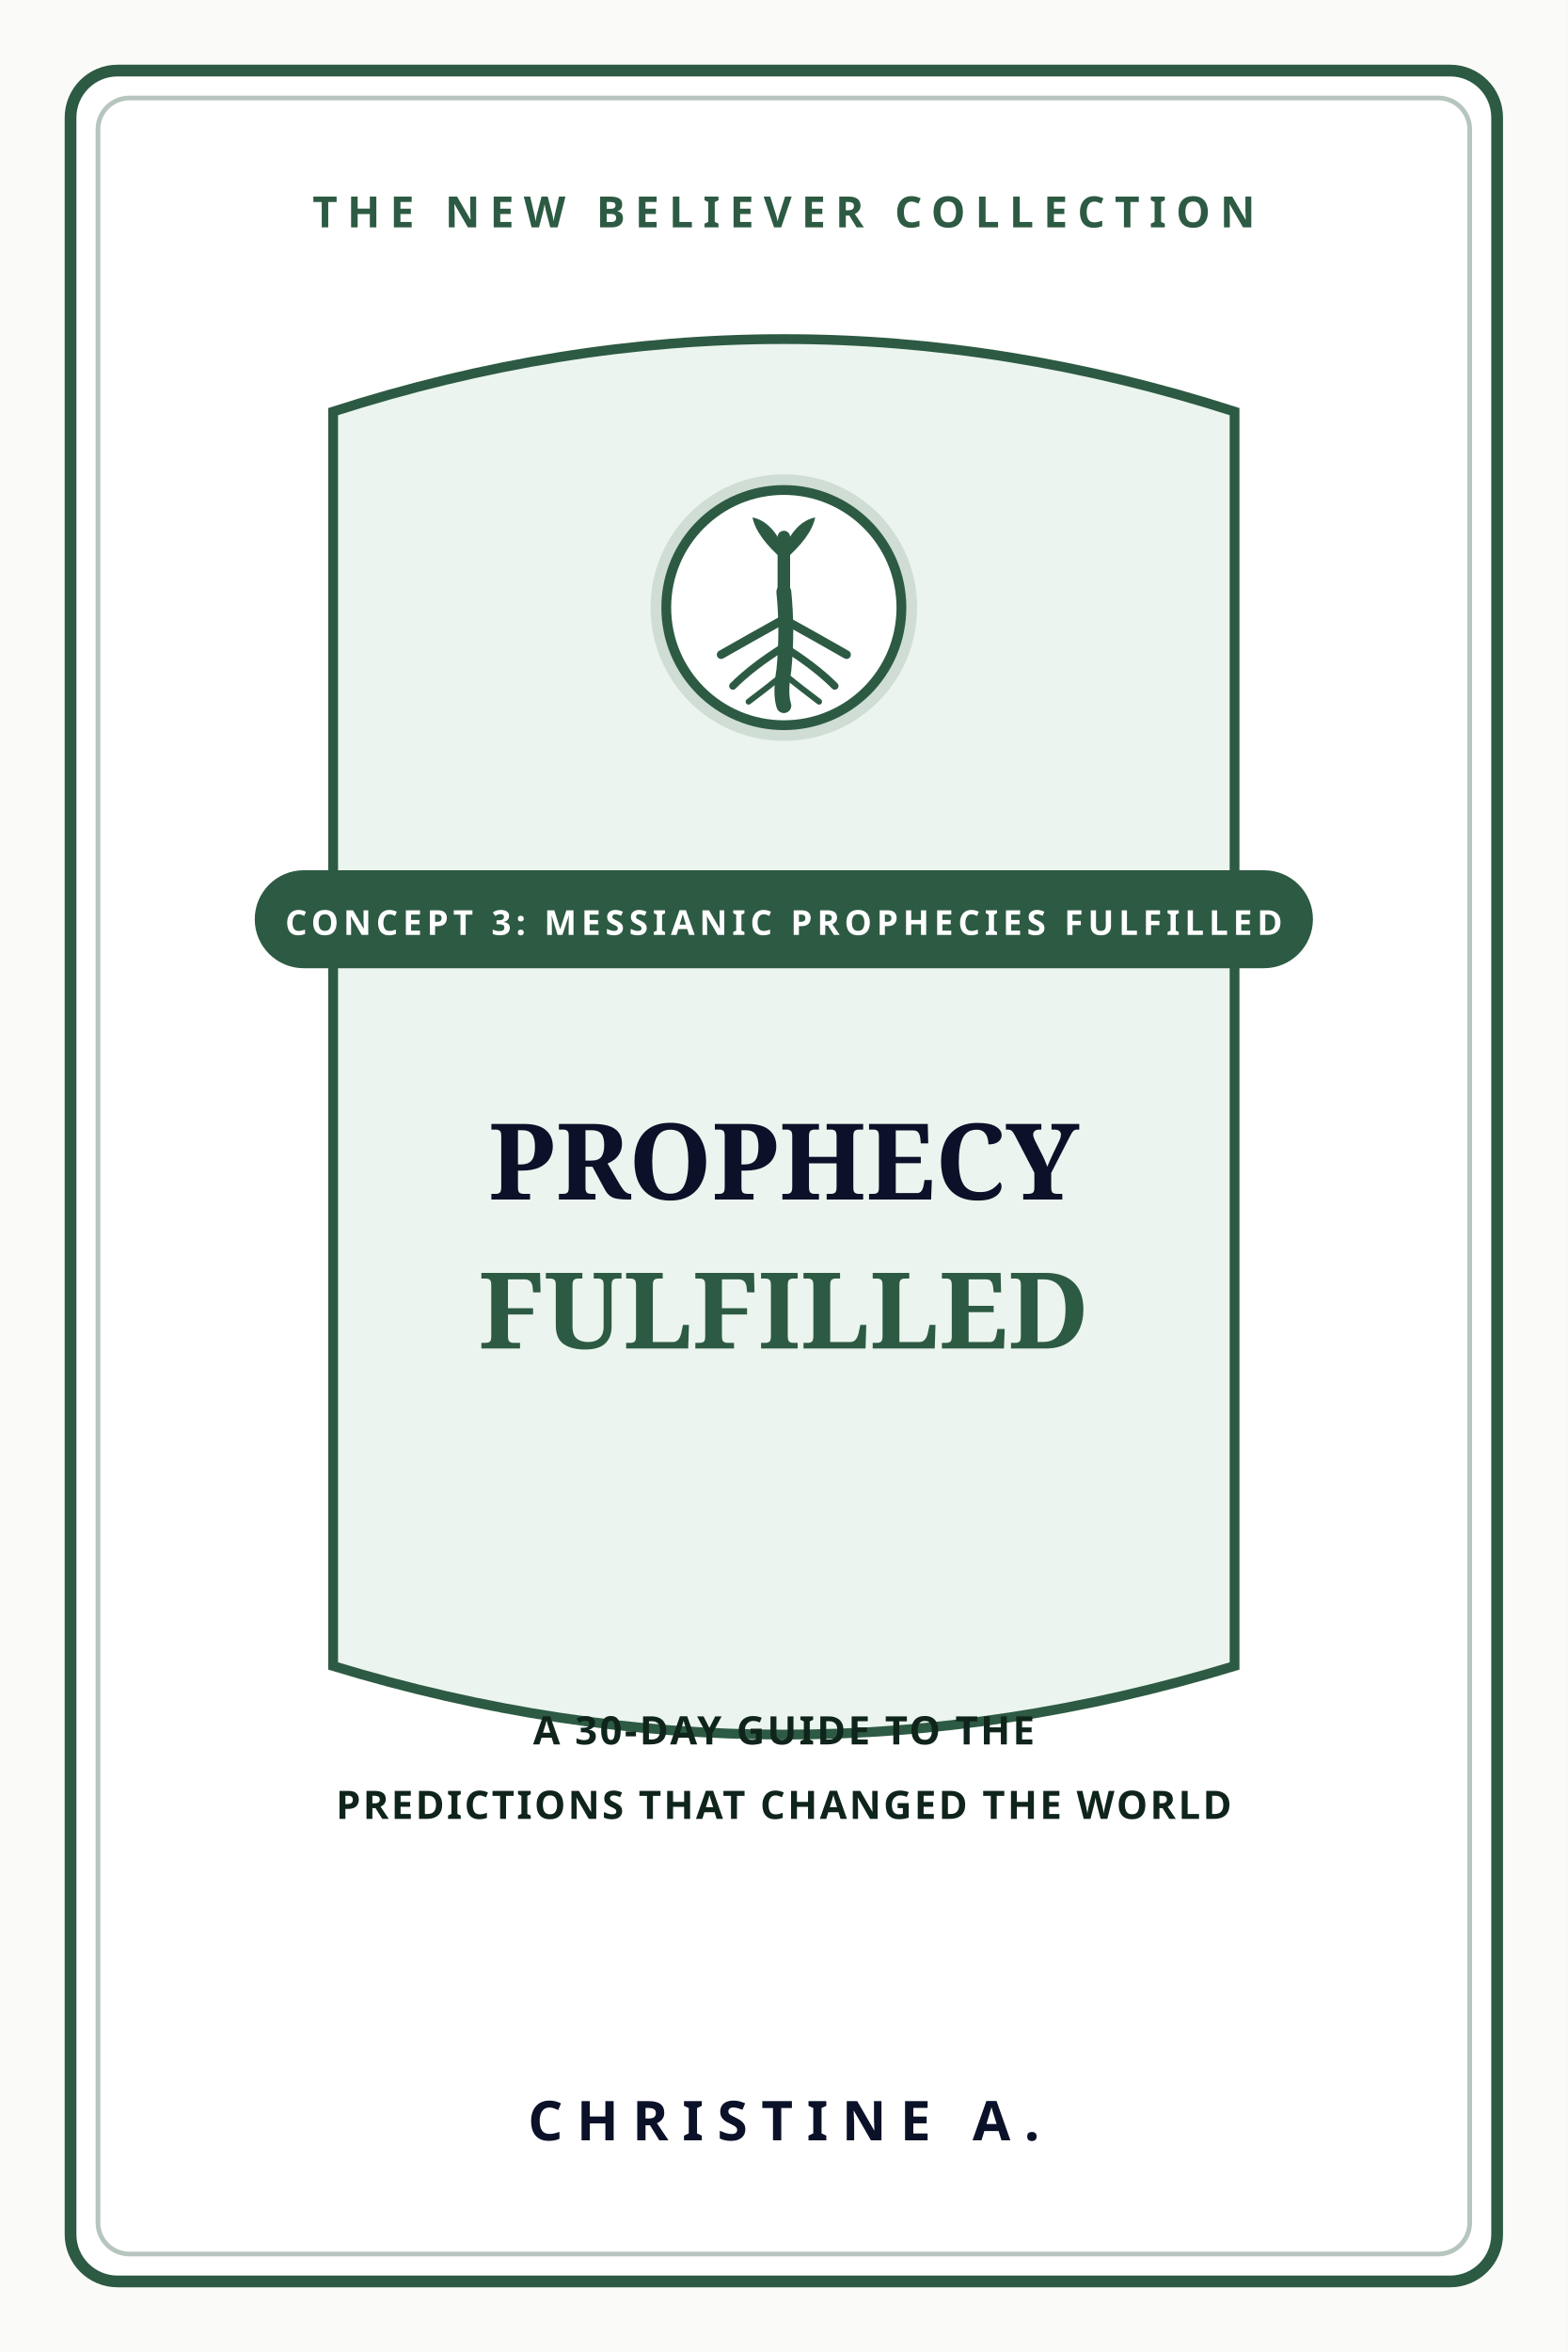
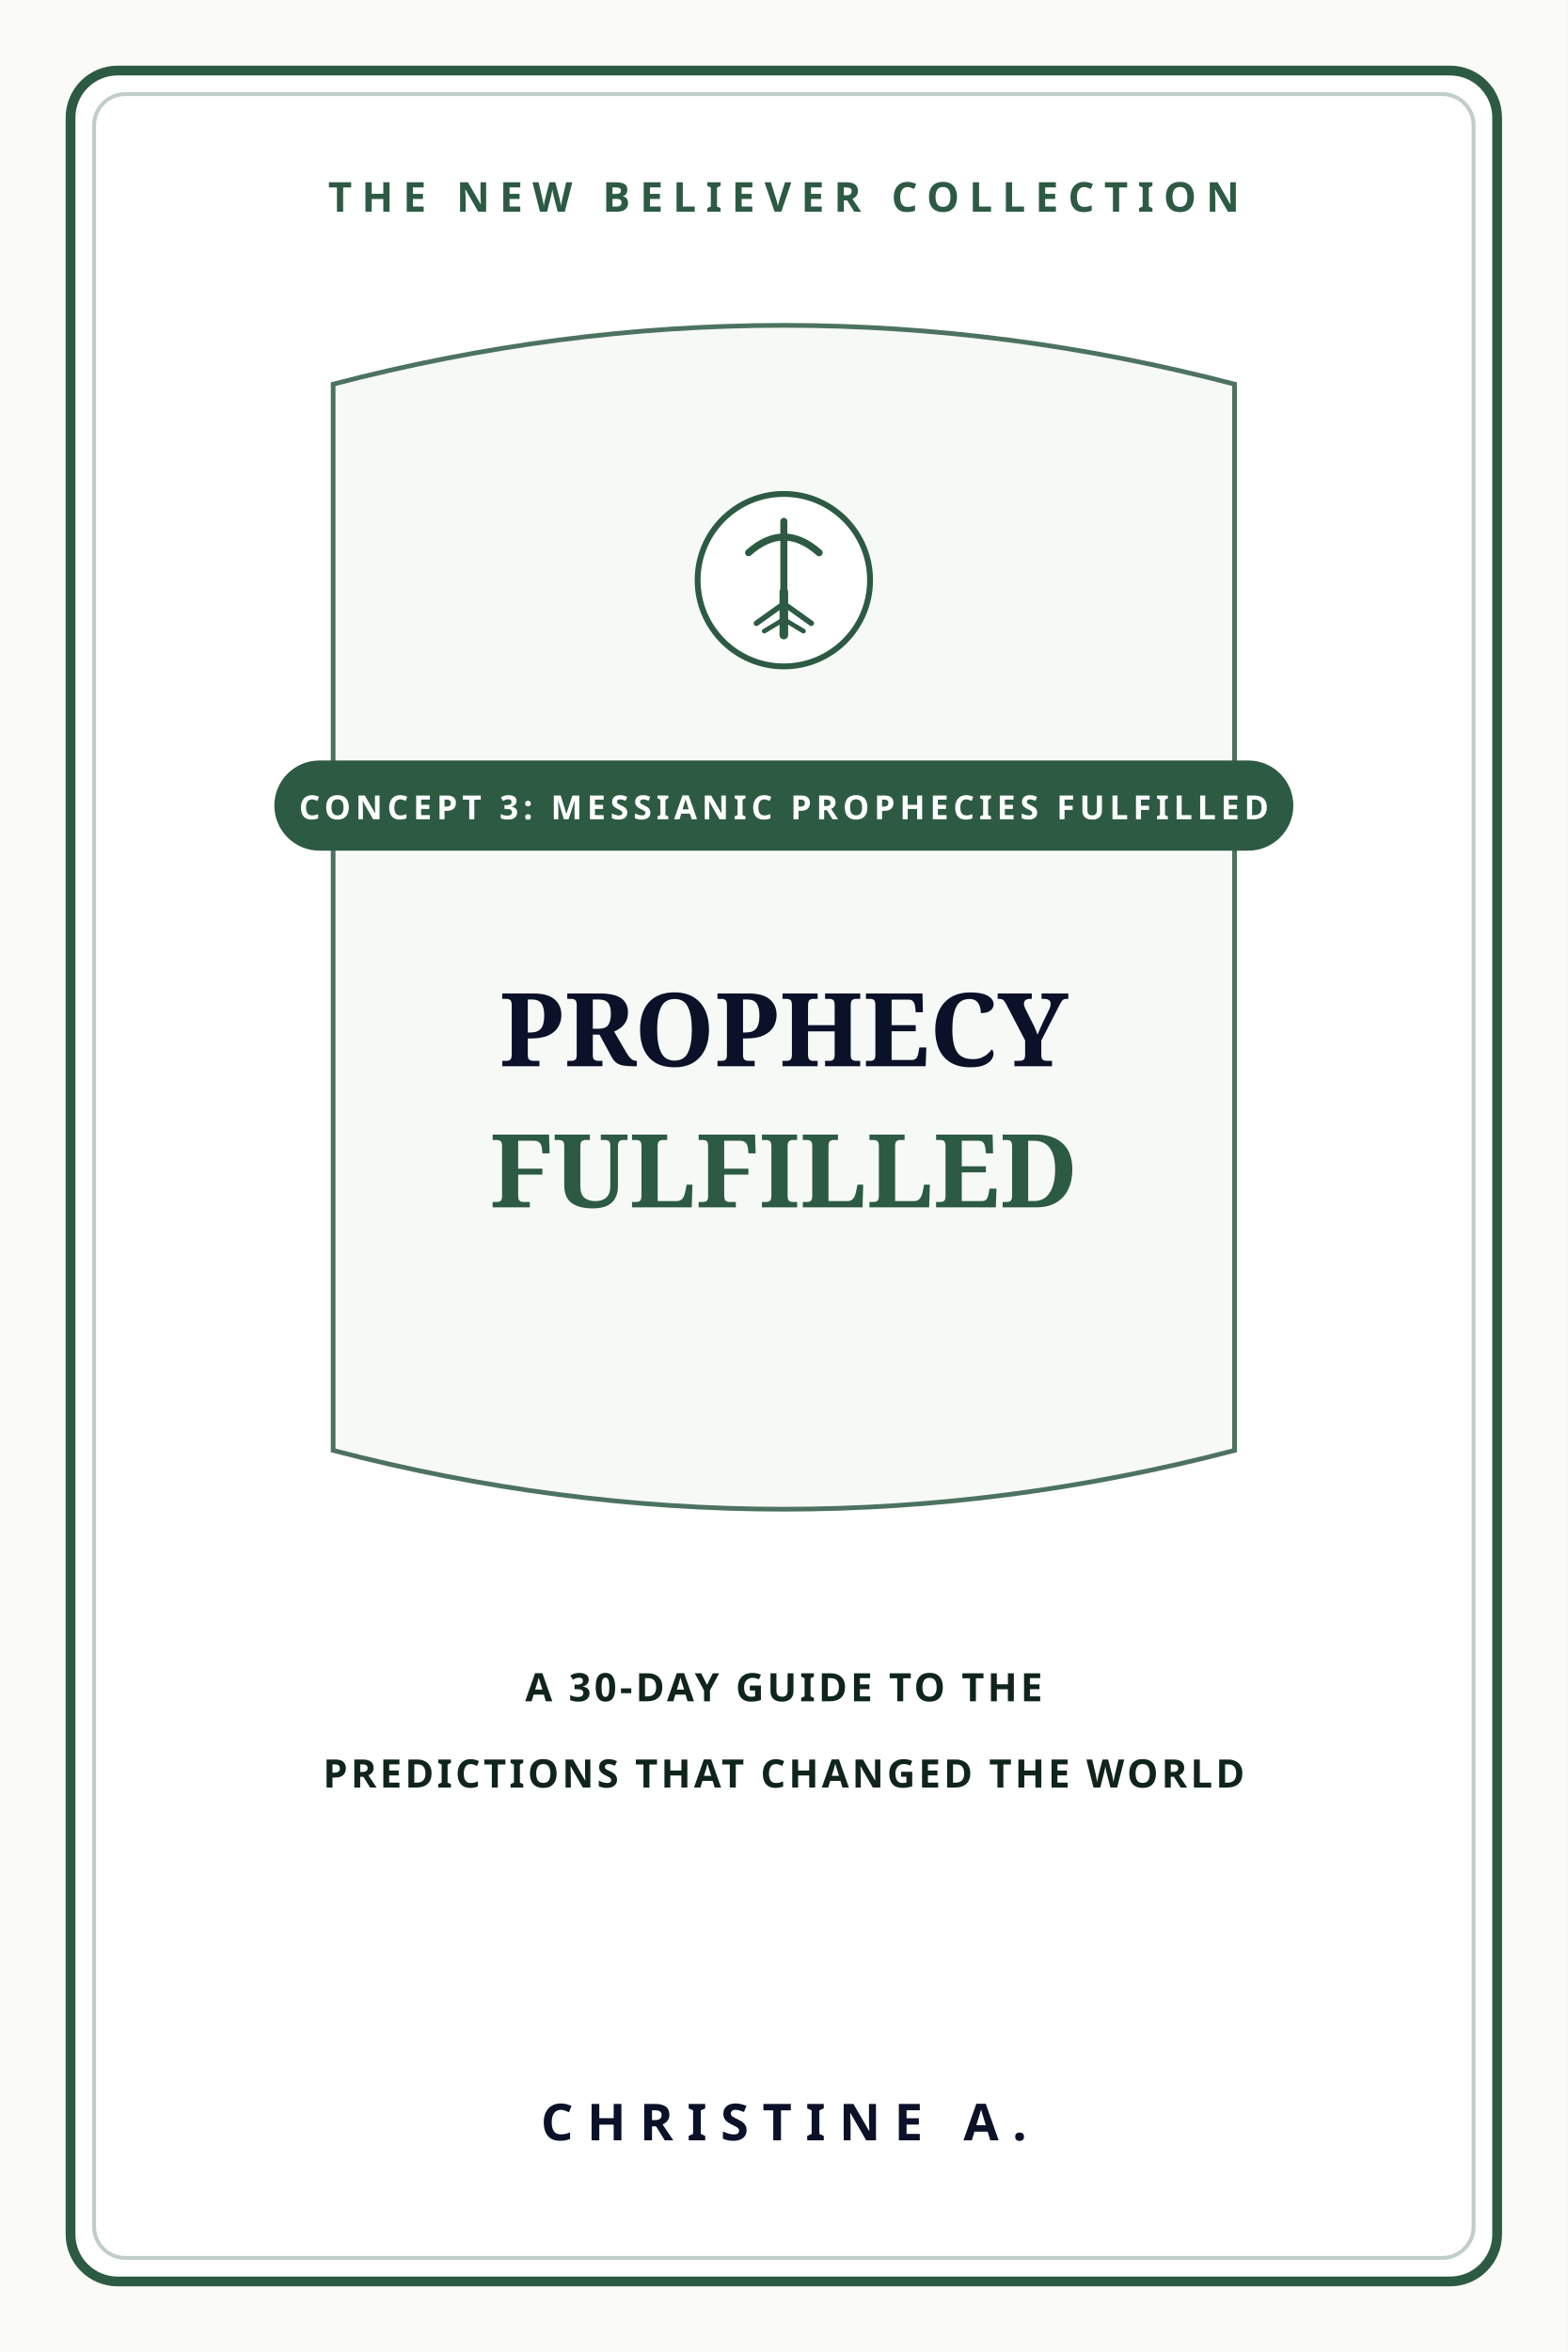
<svg xmlns="http://www.w3.org/2000/svg" viewBox="0 0 400 600" width="100%" height="100%">
  <rect width="100%" height="100%" fill="#FAFBF9" />
-   <rect x="18" y="18" width="364" height="564" rx="12" fill="#FFFFFF" stroke="#2D5A43" stroke-width="3" />
-   <rect x="25" y="25" width="350" height="550" rx="8" fill="none" stroke="#2D5A43" stroke-width="1.2" opacity="0.35" />
-   <path d="M 85 105 Q 200 68 315 105 L 315 425 Q 200 460 85 425 Z" fill="#EBF4EE" stroke="#2D5A43" stroke-width="2.5" />
-   <g transform="translate(200, 155)">
-     <circle cx="0" cy="0" r="34" fill="#2D5A43" opacity="0.15" />
-     <circle cx="0" cy="0" r="30" fill="#FFFFFF" stroke="#2D5A43" stroke-width="2.5" />
-     <path d="M 0 -18 L 0 -4" stroke="#2D5A43" stroke-width="3.2" stroke-linecap="round" />
-     <path d="M 0 -12 Q -7 -18 -8 -23 Q -3 -22 0 -15" fill="#2D5A43" />
-     <path d="M 0 -12 Q 7 -18 8 -23 Q 3 -22 0 -15" fill="#2D5A43" />
-     <path d="M 0 -4 Q 1 6 0 16 Q -1 22 0 25" stroke="#2D5A43" stroke-width="3.8" fill="none" stroke-linecap="round" />
-     <path d="M 0 3 Q -9 8 -16 12" stroke="#2D5A43" stroke-width="2.2" fill="none" stroke-linecap="round" />
-     <path d="M 0 3 Q 9 8 16 12" stroke="#2D5A43" stroke-width="2.2" fill="none" stroke-linecap="round" />
-     <path d="M 0 10 Q -8 15 -13 20" stroke="#2D5A43" stroke-width="1.9" fill="none" stroke-linecap="round" />
-     <path d="M 0 10 Q 8 15 13 20" stroke="#2D5A43" stroke-width="1.9" fill="none" stroke-linecap="round" />
-     <path d="M 0 17 Q -5 21 -9 24" stroke="#2D5A43" stroke-width="1.5" fill="none" stroke-linecap="round" />
-     <path d="M 0 17 Q 5 21 9 24" stroke="#2D5A43" stroke-width="1.5" fill="none" stroke-linecap="round" />
+   <rect x="18" y="18" width="364" height="564" rx="12" fill="#FFFFFF" stroke="#2D5A43" stroke-width="2.5" />
+   <rect x="24" y="24" width="352" height="552" rx="8" fill="none" stroke="#2D5A43" stroke-width="1" opacity="0.3" />
+   <path d="M 85 98 Q 200 68 315 98 L 315 370 Q 200 400 85 370 Z" fill="#F4F8F5" stroke="#2D5A43" stroke-width="1.2" opacity="0.85" />
+   <g transform="translate(200, 148)">
+     <circle cx="0" cy="0" r="22" fill="#2D5A43" opacity="0.12" />
+     <circle cx="0" cy="0" r="22" fill="#FFFFFF" stroke="#2D5A43" stroke-width="1.5" />
+     <path d="M -9 -7 Q 0 -15 9 -7 M 0 -15 L 0 3" stroke="#2D5A43" stroke-width="1.8" fill="none" stroke-linecap="round" />
+     <path d="M 0 3 L 0 14" stroke="#2D5A43" stroke-width="2.2" stroke-linecap="round" />
+     <path d="M 0 6 L -7 11" stroke="#2D5A43" stroke-width="1.4" stroke-linecap="round" />
+     <path d="M 0 6 L 7 11" stroke="#2D5A43" stroke-width="1.4" stroke-linecap="round" />
+     <path d="M 0 10 L -5 13" stroke="#2D5A43" stroke-width="1.2" stroke-linecap="round" />
+     <path d="M 0 10 L 5 13" stroke="#2D5A43" stroke-width="1.2" stroke-linecap="round" />
  </g>
-   <text x="200" y="58" font-family="'Montserrat', system-ui, sans-serif" font-size="11" font-weight="800" fill="#2D5A43" text-anchor="middle" letter-spacing="2.5">THE NEW BELIEVER COLLECTION</text>
-   <rect x="65" y="222" width="270" height="25" rx="12.5" fill="#2D5A43" />
-   <text x="200" y="238.5" font-family="'Montserrat', system-ui, sans-serif" font-size="8.8" font-weight="800" fill="#FFFFFF" text-anchor="middle" letter-spacing="1.2">CONCEPT 3: MESSIANIC PROPHECIES FULFILLED</text>
-   <text x="200" y="306" font-family="'Playfair Display', Georgia, serif" font-size="27" font-weight="bold" fill="#0A1128" text-anchor="middle">PROPHECY</text>
-   <text x="200" y="344" font-family="'Playfair Display', Georgia, serif" font-size="27" font-weight="bold" fill="#2D5A43" text-anchor="middle">FULFILLED</text>
-   <text x="200" y="445" font-family="'Montserrat', system-ui, sans-serif" font-size="10" font-weight="800" fill="#0F241A" text-anchor="middle" letter-spacing="0.6">A 30-DAY GUIDE TO THE</text>
-   <text x="200" y="464" font-family="'Montserrat', system-ui, sans-serif" font-size="10" font-weight="800" fill="#0F241A" text-anchor="middle" letter-spacing="0.6">PREDICTIONS THAT CHANGED THE WORLD</text>
-   <text x="200" y="546" font-family="'Montserrat', system-ui, sans-serif" font-size="14" font-weight="800" fill="#0A1128" text-anchor="middle" letter-spacing="3.5">CHRISTINE A.</text>
+   <text x="200" y="54" font-family="'Montserrat', system-ui, sans-serif" font-size="10.5" font-weight="800" fill="#2D5A43" text-anchor="middle" letter-spacing="2.5">THE NEW BELIEVER COLLECTION</text>
+   <rect x="70" y="194" width="260" height="23" rx="11.5" fill="#2D5A43" />
+   <text x="200" y="209" font-family="'Montserrat', system-ui, sans-serif" font-size="8.5" font-weight="800" fill="#FFFFFF" text-anchor="middle" letter-spacing="1.2">CONCEPT 3: MESSIANIC PROPHECIES FULFILLED</text>
+   <text x="200" y="272" font-family="'Playfair Display', Georgia, serif" font-size="26" font-weight="bold" fill="#0A1128" text-anchor="middle">PROPHECY</text>
+   <text x="200" y="308" font-family="'Playfair Display', Georgia, serif" font-size="26" font-weight="bold" fill="#2D5A43" text-anchor="middle">FULFILLED</text>
+   <text x="200" y="434" font-family="'Montserrat', system-ui, sans-serif" font-size="10" font-weight="800" fill="#0F241A" text-anchor="middle" letter-spacing="0.8">A 30-DAY GUIDE TO THE</text>
+   <text x="200" y="456" font-family="'Montserrat', system-ui, sans-serif" font-size="10" font-weight="800" fill="#0F241A" text-anchor="middle" letter-spacing="0.8">PREDICTIONS THAT CHANGED THE WORLD</text>
+   <text x="200" y="546" font-family="'Montserrat', system-ui, sans-serif" font-size="13" font-weight="800" fill="#0A1128" text-anchor="middle" letter-spacing="3.5">CHRISTINE A.</text>
</svg>
